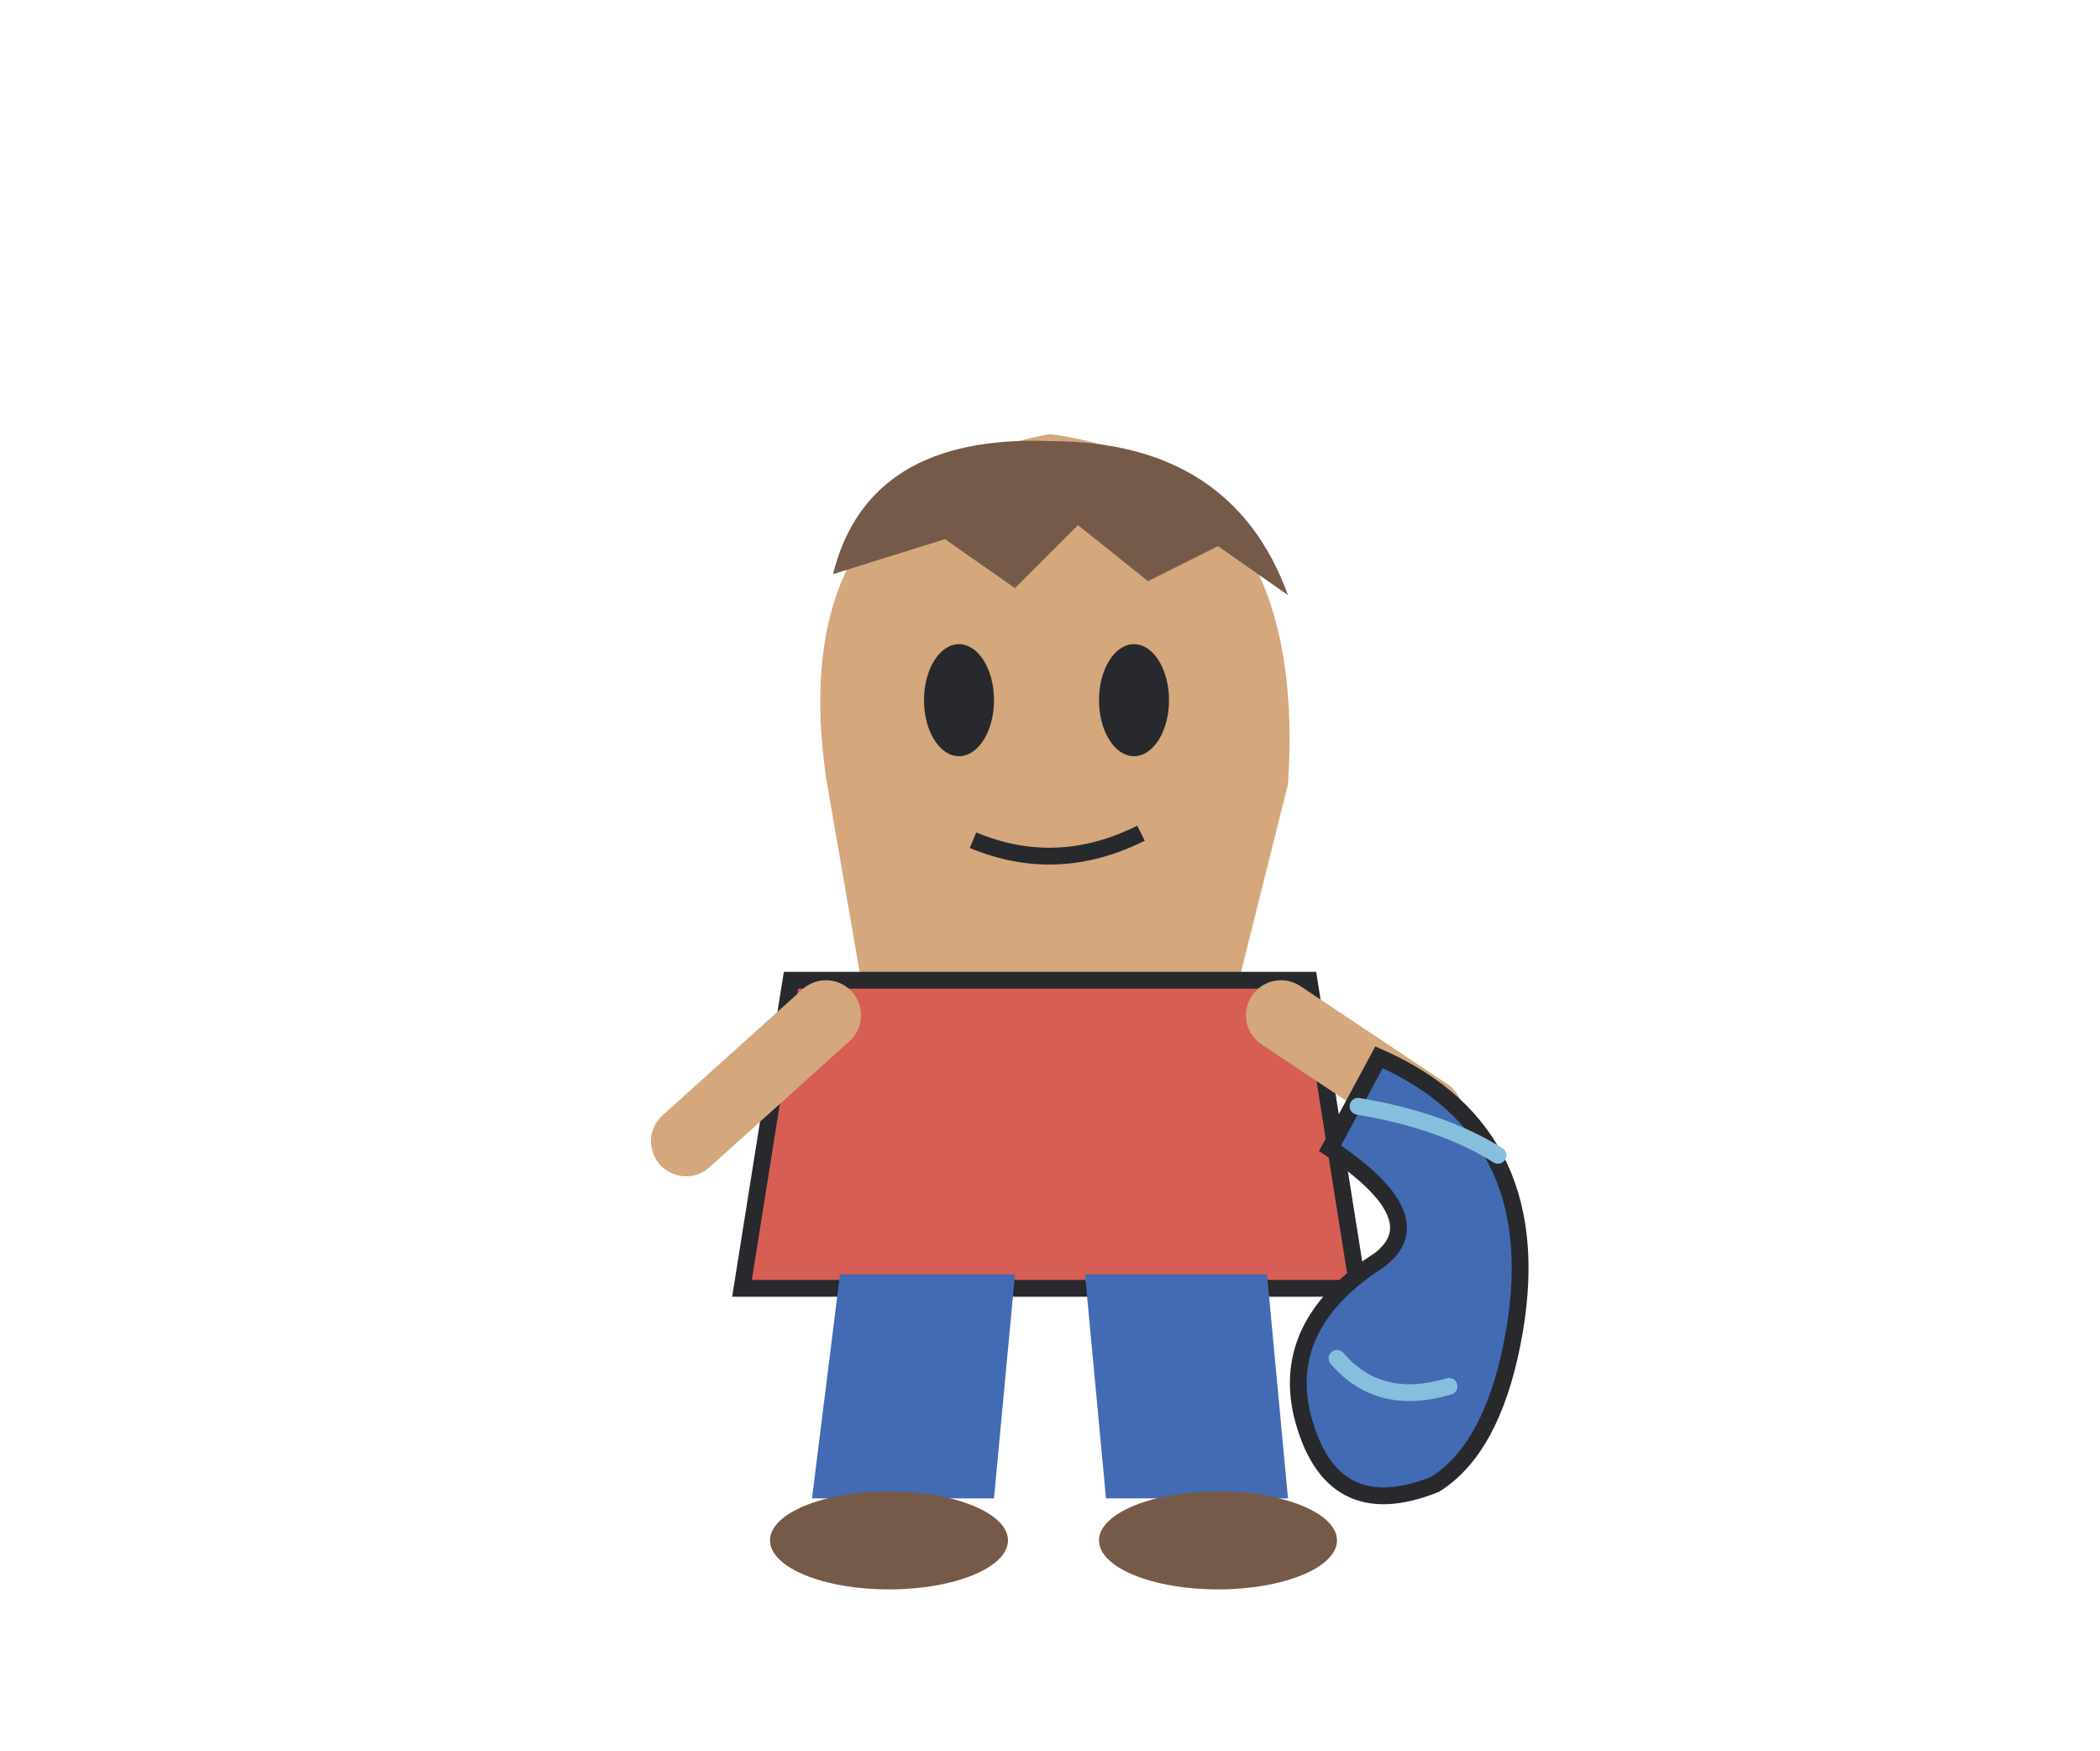
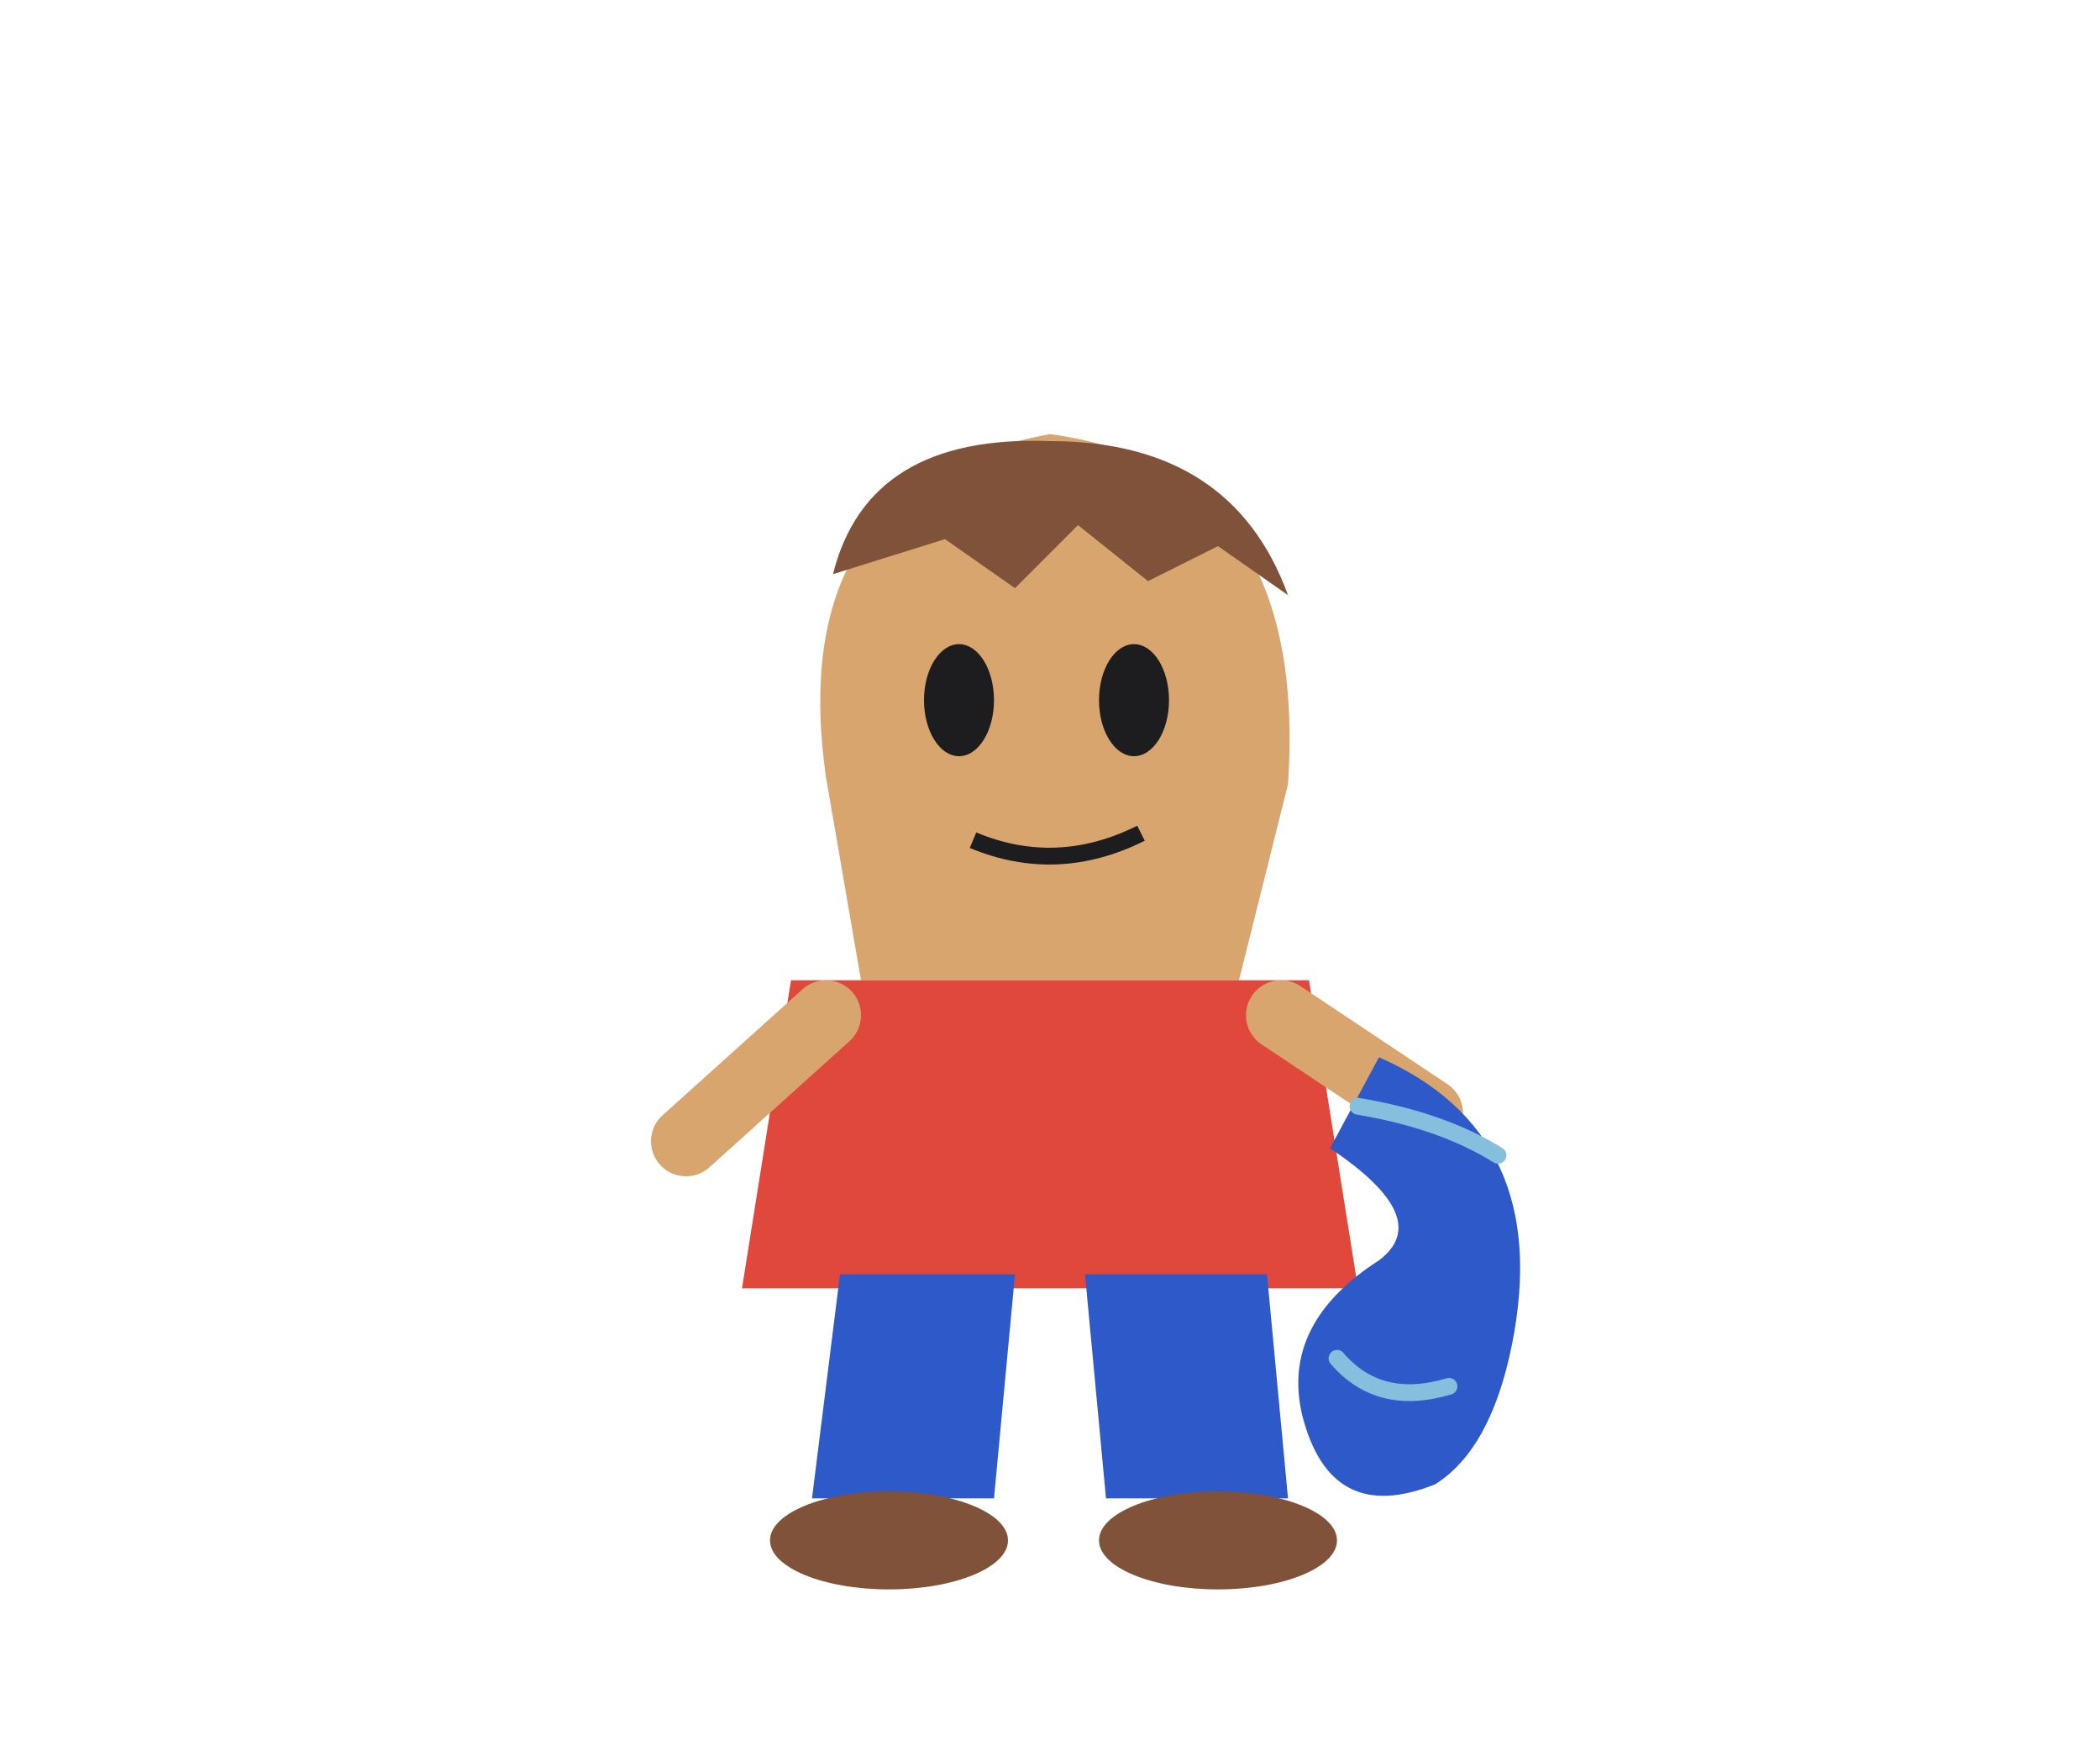
- <svg xmlns="http://www.w3.org/2000/svg" width="300" height="250" viewBox="0 0 300 250">
-   <path d="M118 111 Q112 69 150 62 Q187 67 184 112 L177 140 L123 140Z" fill="#D4A77C" />
-   <path d="M119 82 Q124 62 150 63 Q176 63 184 85 L174 78 L164 83 L154 75 L145 84 L135 77Z" fill="#765A49" />
-   <ellipse cx="137" cy="100" rx="5" ry="8" fill="#27292D" />
-   <ellipse cx="162" cy="100" rx="5" ry="8" fill="#27292D" />
-   <path d="M139 120 Q151 125 163 119" fill="none" stroke="#27292D" stroke-width="2.4" />
-   <path d="M113 140 L187 140 L194 184 L106 184Z" fill="#D75E54" stroke="#27292D" stroke-width="2.4" />
-   <path d="M118 145 L98 163 M183 145 L204 159" stroke="#D4A77C" stroke-width="10" stroke-linecap="round" />
-   <path d="M120 182 L145 182 L142 214 L116 214Z M155 182 L181 182 L184 214 L158 214Z" fill="#426BB3" />
-   <ellipse cx="127" cy="220" rx="17" ry="7" fill="#765A49" />
-   <ellipse cx="174" cy="220" rx="17" ry="7" fill="#765A49" />
-   <path d="M197 151 Q222 162 216 192 Q213 207 205 212 Q190 218 186 202 Q183 189 197 180 Q205 174 190 164Z" fill="#426BB3" stroke="#27292D" stroke-width="2.4" />
+ <svg xmlns="http://www.w3.org/2000/svg" width="300" height="250" viewBox="25 0 250 250">
+   <path d="M118 111 Q112 69 150 62 Q187 67 184 112 L177 140 L123 140Z" fill="#D8A56E" />
+   <path d="M119 82 Q124 62 150 63 Q176 63 184 85 L174 78 L164 83 L154 75 L145 84 L135 77Z" fill="#80523A" />
+   <ellipse cx="137" cy="100" rx="5" ry="8" fill="#1D1D1F" />
+   <ellipse cx="162" cy="100" rx="5" ry="8" fill="#1D1D1F" />
+   <path d="M139 120 Q151 125 163 119" fill="none" stroke="#1D1D1F" stroke-width="2.4" />
+   <path d="M113 140 L187 140 L194 184 L106 184Z" fill="#E0483B" />
+   <path d="M118 145 L98 163 M183 145 L204 159" stroke="#D8A56E" stroke-width="10" stroke-linecap="round" />
+   <path d="M120 182 L145 182 L142 214 L116 214Z M155 182 L181 182 L184 214 L158 214Z" fill="#2E59C9" />
+   <ellipse cx="127" cy="220" rx="17" ry="7" fill="#80523A" />
+   <ellipse cx="174" cy="220" rx="17" ry="7" fill="#80523A" />
+   <path d="M197 151 Q222 162 216 192 Q213 207 205 212 Q190 218 186 202 Q183 189 197 180 Q205 174 190 164Z" fill="#2E59C9" />
  <path d="M194 158 Q206 160 214 165 M191 194 Q197 201 207 198" fill="none" stroke="#86BEDD" stroke-width="2.4" stroke-linecap="round" />
</svg>
